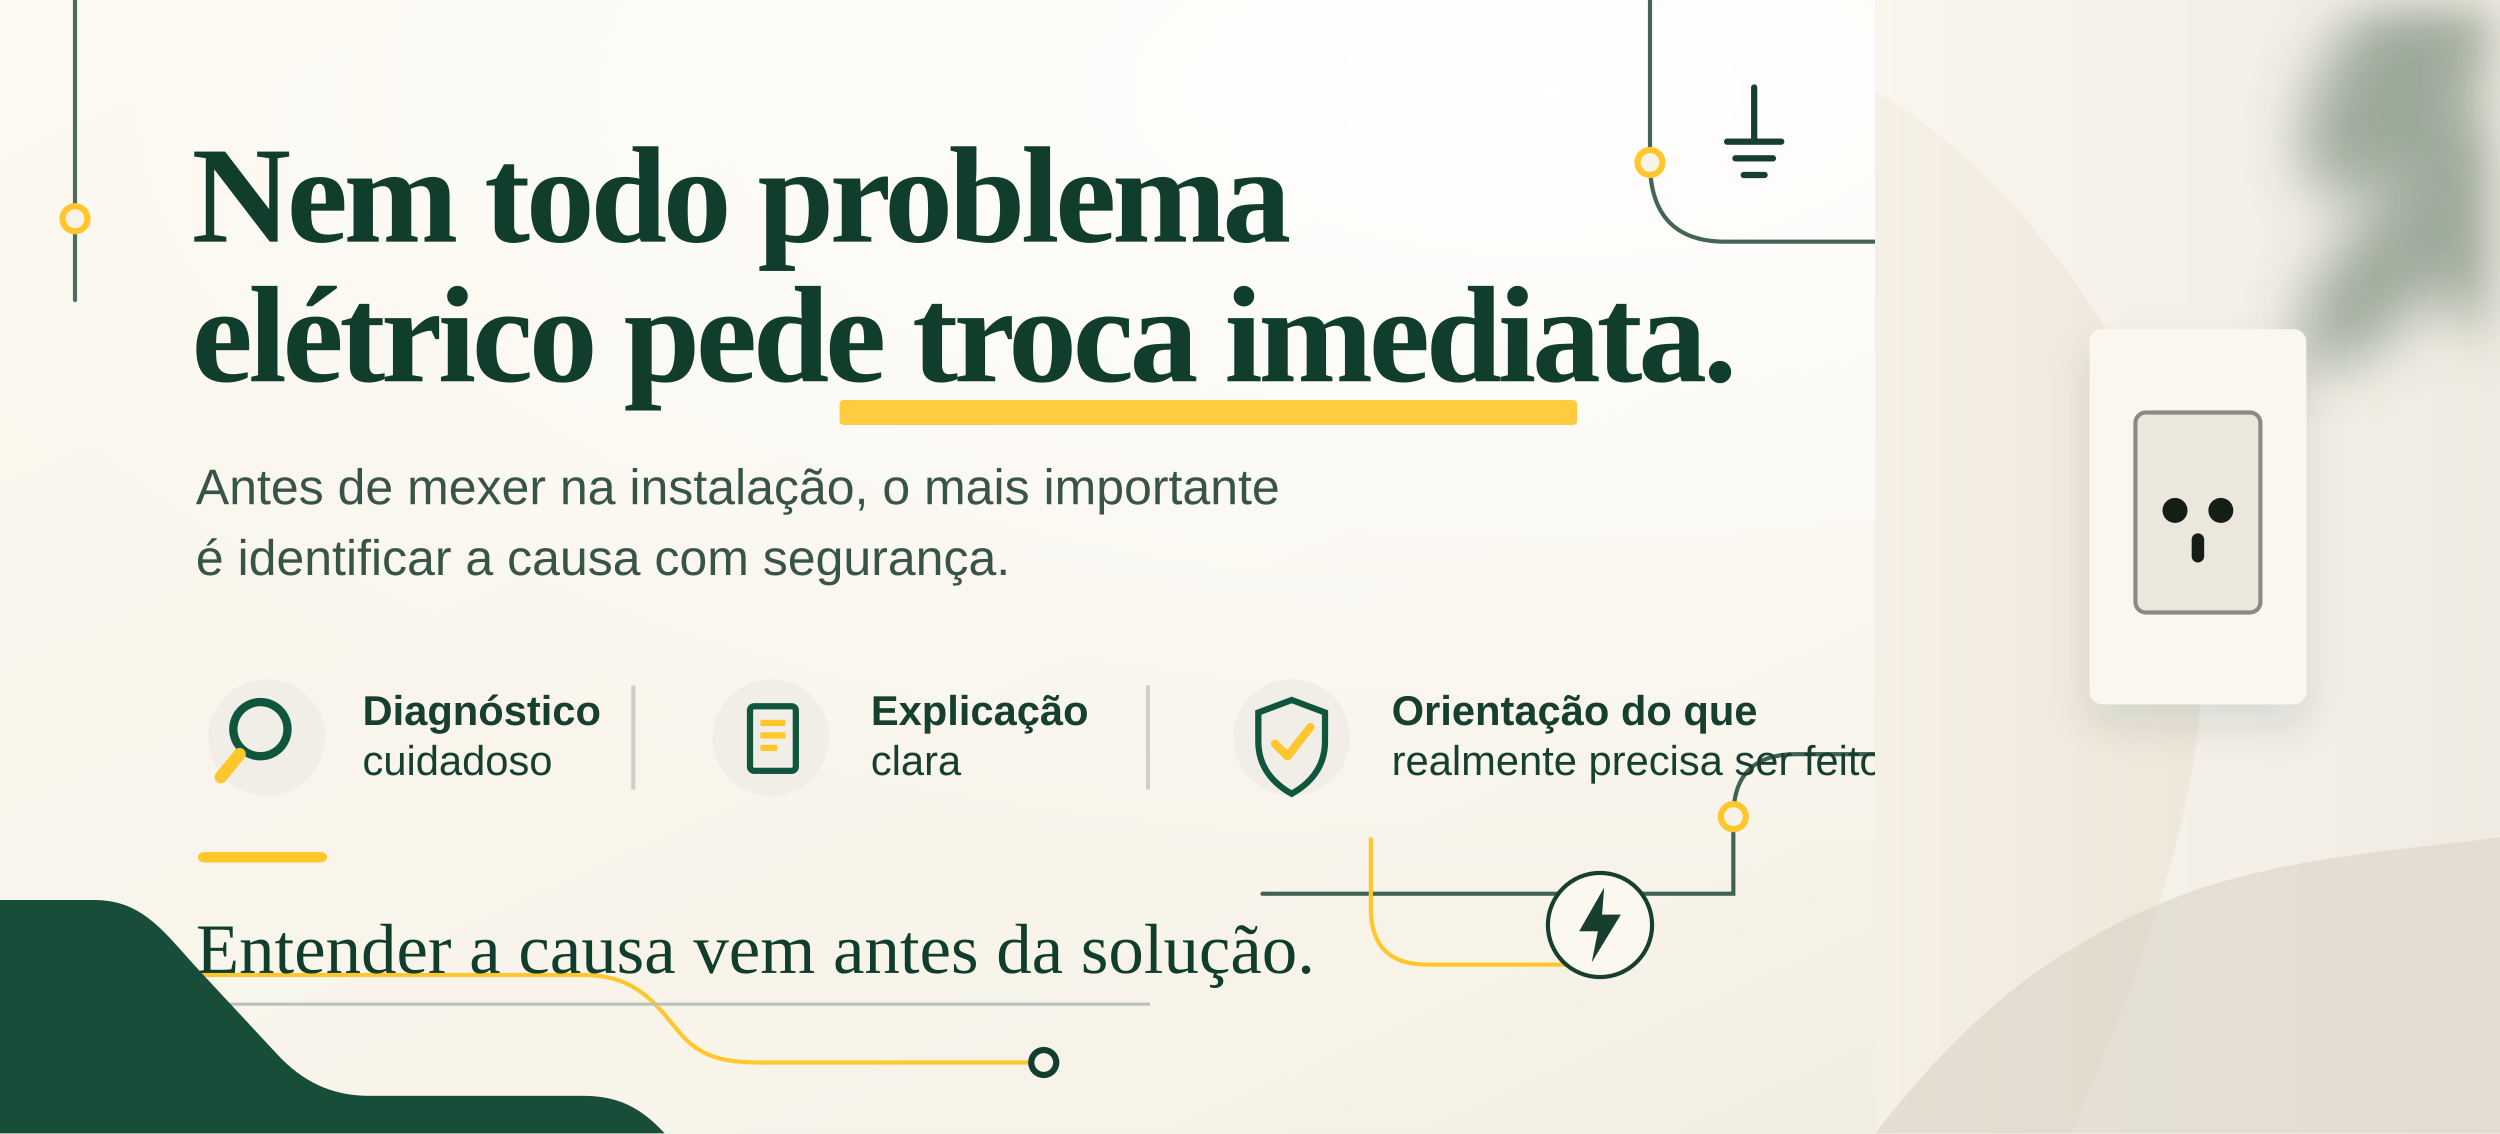
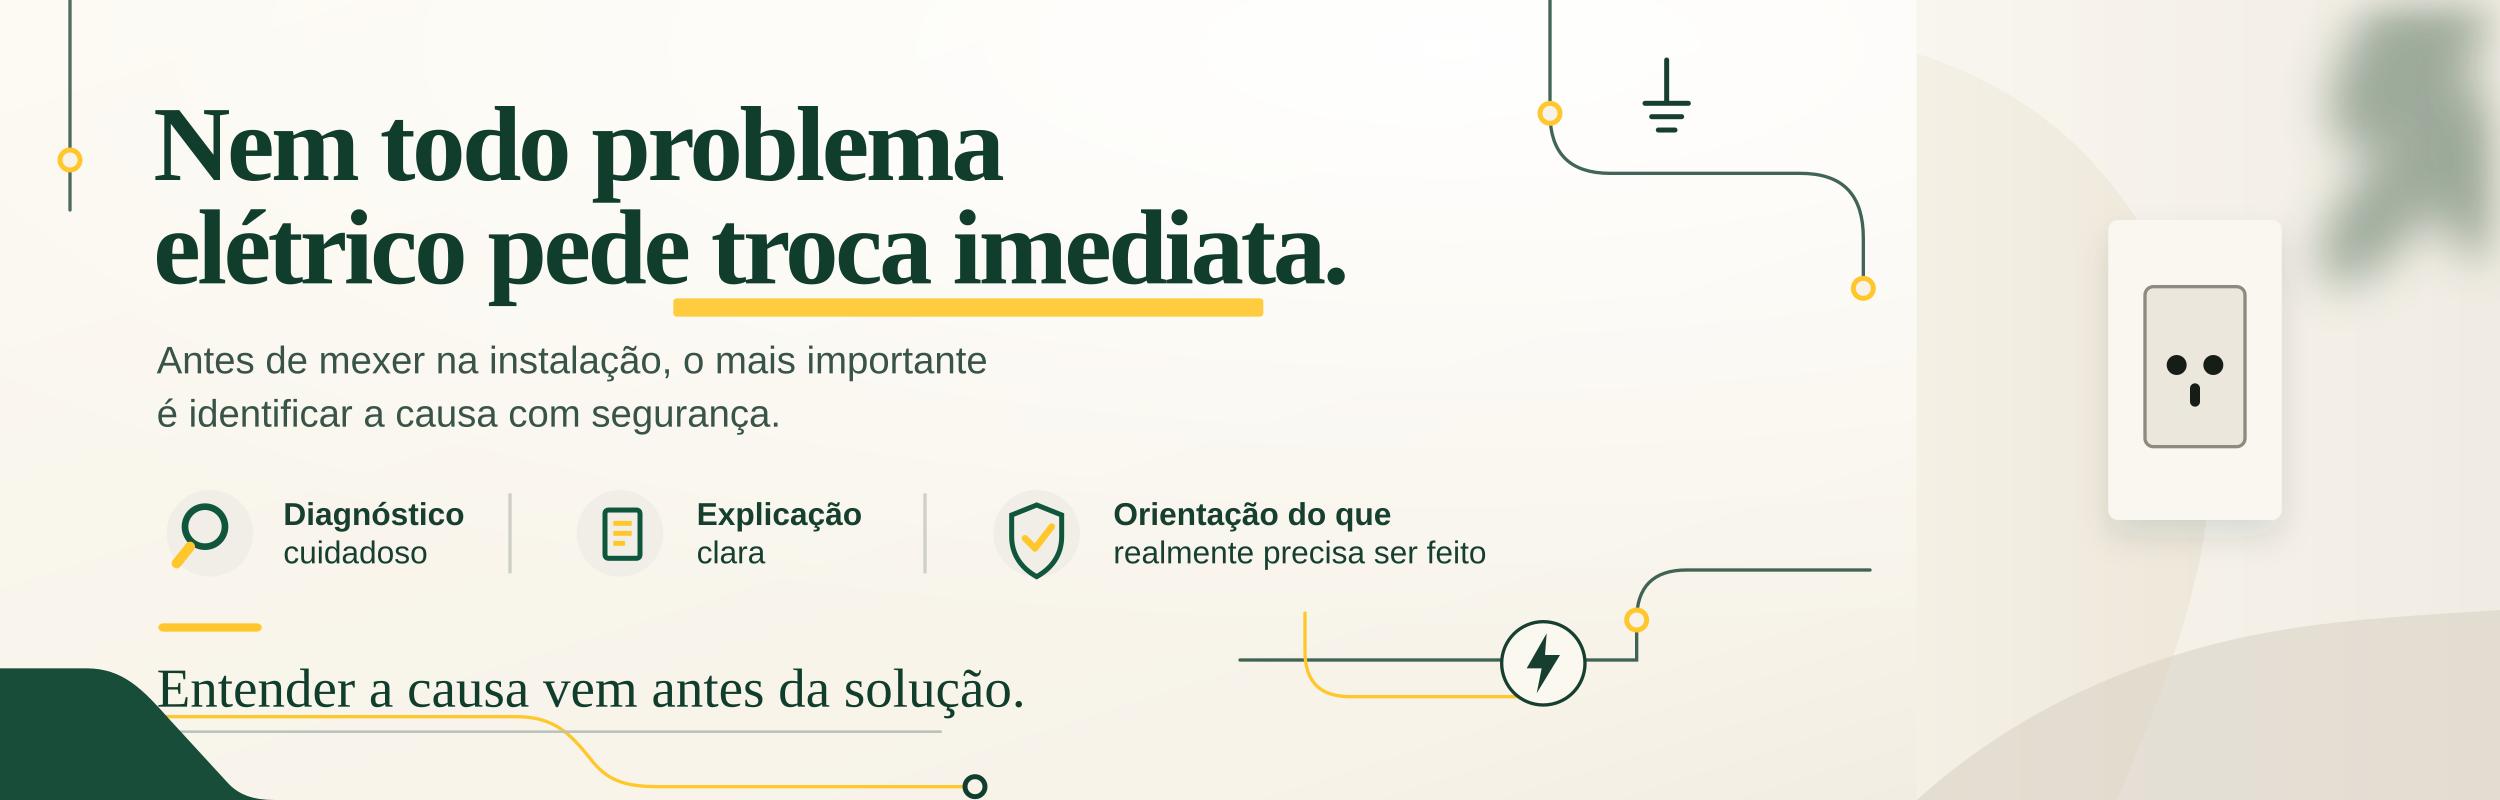
- <svg xmlns="http://www.w3.org/2000/svg" viewBox="0 0 1200 544" role="img" aria-labelledby="title desc">
+ <svg xmlns="http://www.w3.org/2000/svg" viewBox="0 0 1500 480" role="img" aria-labelledby="title desc">
  <defs>
    <linearGradient id="bg" x1="0" x2="1" y1="0" y2="1">
      <stop offset="0" stop-color="#fbf8ef" />
-       <stop offset="0.72" stop-color="#f7f3e9" />
+       <stop offset="0.74" stop-color="#f7f3e9" />
      <stop offset="1" stop-color="#eee8dc" />
    </linearGradient>
-     <radialGradient id="light" cx="0.62" cy="0.08" r="0.7">
-       <stop offset="0" stop-color="#fff" stop-opacity="0.95" />
+     <radialGradient id="light" cx="0.58" cy="0.06" r="0.75">
+       <stop offset="0" stop-color="#fff" stop-opacity=".96" />
      <stop offset="1" stop-color="#fff" stop-opacity="0" />
    </radialGradient>
    <linearGradient id="wall" x1="0" x2="1">
      <stop offset="0" stop-color="#f5f0e5" />
      <stop offset="1" stop-color="#e7dfd0" />
    </linearGradient>
    <filter id="shadow" x="-30%" y="-30%" width="160%" height="160%">
-       <feDropShadow dx="0" dy="10" stdDeviation="10" flood-color="#123e2f" flood-opacity="0.12" />
+       <feDropShadow dx="0" dy="10" stdDeviation="10" flood-color="#123e2f" flood-opacity=".12" />
    </filter>
    <filter id="blur">
      <feGaussianBlur stdDeviation="14" />
    </filter>
  </defs>
-   <rect width="1200" height="544" fill="url(#bg)" />
-   <rect width="1200" height="544" fill="url(#light)" />
+   <rect width="1500" height="480" fill="url(#bg)" />
+   <rect width="1500" height="480" fill="url(#light)" />
  <g fill="none" stroke="#123e2f" stroke-width="2" stroke-linecap="round">
-     <path d="M36 0v144" opacity=".75" />
-     <path d="M792 0v78c0 25 12 38 36 38h72c26 0 38 13 38 39v42" opacity=".8" />
-     <path d="M948 362h-86c-20 0-30 10-30 30v37H606" opacity=".8" />
+     <path d="M42 0v126" opacity=".75" />
+     <path d="M930 0v68c0 24 12 36 36 36h114c26 0 38 13 38 39v30" opacity=".8" />
+     <path d="M1122 342h-110c-20 0-30 10-30 30v24H744" opacity=".8" />
  </g>
  <g fill="#f8f3e9" stroke="#ffc72b" stroke-width="3">
-     <circle cx="36" cy="105" r="6" />
-     <circle cx="792" cy="78" r="6" />
-     <circle cx="938" cy="197" r="6" />
-     <circle cx="832" cy="392" r="6" />
+     <circle cx="42" cy="96" r="6" />
+     <circle cx="930" cy="68" r="6" />
+     <circle cx="1118" cy="173" r="6" />
+     <circle cx="982" cy="372" r="6" />
  </g>
  <g fill="none" stroke="#ffc72b" stroke-width="2">
-     <path d="M0 468h280c22 0 32 10 44 25 10 13 20 17 41 17h136" />
-     <path d="M778 463h-93c-18 0-27-9-27-27v-34" />
+     <path d="M0 430h310c22 0 32 10 44 25 10 13 20 17 41 17h190" />
+     <path d="M918 418h-108c-18 0-27-9-27-27v-24" />
  </g>
  <g fill="#f8f3e9" stroke="#123e2f" stroke-width="3">
-     <circle cx="501" cy="510" r="6" />
+     <circle cx="585" cy="472" r="6" />
  </g>
  <g fill="#103d2c">
-     <text x="92" y="116" font-family="Georgia, 'Times New Roman', serif" font-size="66" font-weight="700" letter-spacing="-2">Nem todo problema</text>
-     <text x="92" y="183" font-family="Georgia, 'Times New Roman', serif" font-size="66" font-weight="700" letter-spacing="-2">elétrico pede troca imediata.</text>
+     <text x="92" y="108" font-family="Georgia, 'Times New Roman', serif" font-size="64" font-weight="700" letter-spacing="-2">Nem todo problema</text>
+     <text x="92" y="170" font-family="Georgia, 'Times New Roman', serif" font-size="64" font-weight="700" letter-spacing="-2">elétrico pede troca imediata.</text>
  </g>
-   <rect x="403" y="192" width="354" height="12" rx="2" fill="#ffc72b" opacity=".9" />
-   <text x="94" y="242" fill="#385448" font-family="Arial, Helvetica, sans-serif" font-size="24">Antes de mexer na instalação, o mais importante</text>
-   <text x="94" y="276" fill="#385448" font-family="Arial, Helvetica, sans-serif" font-size="24">é identificar a causa com segurança.</text>
+   <rect x="404" y="179" width="354" height="11" rx="2" fill="#ffc72b" opacity=".9" />
+   <text x="94" y="224" fill="#385448" font-family="Arial, Helvetica, sans-serif" font-size="23">Antes de mexer na instalação, o mais importante</text>
+   <text x="94" y="256" fill="#385448" font-family="Arial, Helvetica, sans-serif" font-size="23">é identificar a causa com segurança.</text>
  <g font-family="Arial, Helvetica, sans-serif" fill="#173f30">
-     <g transform="translate(100 326)">
-       <circle cx="28" cy="28" r="28" fill="#f0eee7" />
-       <circle cx="25" cy="24" r="13" fill="none" stroke="#0f563c" stroke-width="4" />
-       <path d="M15 36 6 47" stroke="#ffc72b" stroke-width="6" stroke-linecap="round" />
-       <text x="74" y="22" font-size="20" font-weight="700">Diagnóstico</text>
-       <text x="74" y="46" font-size="20">cuidadoso</text>
+     <g transform="translate(100 294)">
+       <circle cx="26" cy="26" r="26" fill="#f0eee7" />
+       <circle cx="23" cy="22" r="12" fill="none" stroke="#0f563c" stroke-width="4" />
+       <path d="M14 34 6 44" stroke="#ffc72b" stroke-width="6" stroke-linecap="round" />
+       <text x="70" y="21" font-size="19" font-weight="700">Diagnóstico</text>
+       <text x="70" y="44" font-size="19">cuidadoso</text>
    </g>
-     <line x1="304" y1="329" x2="304" y2="379" stroke="#cfcfc8" stroke-width="2" />
-     <g transform="translate(342 326)">
-       <circle cx="28" cy="28" r="28" fill="#f0eee7" />
-       <rect x="18" y="13" width="22" height="31" rx="2" fill="none" stroke="#0f563c" stroke-width="3" />
-       <path d="M23 21h12M23 27h12M23 33h8" stroke="#ffc72b" stroke-width="3" />
-       <text x="76" y="22" font-size="20" font-weight="700">Explicação</text>
-       <text x="76" y="46" font-size="20">clara</text>
+     <line x1="306" y1="296" x2="306" y2="344" stroke="#cfcfc8" stroke-width="2" />
+     <g transform="translate(346 294)">
+       <circle cx="26" cy="26" r="26" fill="#f0eee7" />
+       <rect x="17" y="12" width="21" height="29" rx="2" fill="none" stroke="#0f563c" stroke-width="3" />
+       <path d="M22 20h11M22 26h11M22 32h7" stroke="#ffc72b" stroke-width="3" />
+       <text x="72" y="21" font-size="19" font-weight="700">Explicação</text>
+       <text x="72" y="44" font-size="19">clara</text>
    </g>
-     <line x1="551" y1="329" x2="551" y2="379" stroke="#cfcfc8" stroke-width="2" />
-     <g transform="translate(592 326)">
-       <circle cx="28" cy="28" r="28" fill="#f0eee7" />
-       <path d="M28 10 44 16v14c0 12-7 20-16 25-9-5-16-13-16-25V16z" fill="none" stroke="#0f563c" stroke-width="3" />
-       <path d="m20 31 6 6 11-14" fill="none" stroke="#ffc72b" stroke-width="4" stroke-linecap="round" stroke-linejoin="round" />
-       <text x="76" y="22" font-size="20" font-weight="700">Orientação do que</text>
-       <text x="76" y="46" font-size="20">realmente precisa ser feito</text>
+     <line x1="555" y1="296" x2="555" y2="344" stroke="#cfcfc8" stroke-width="2" />
+     <g transform="translate(596 294)">
+       <circle cx="26" cy="26" r="26" fill="#f0eee7" />
+       <path d="M26 9 41 15v13c0 11-6 19-15 24-9-5-15-13-15-24V15z" fill="none" stroke="#0f563c" stroke-width="3" />
+       <path d="m19 29 6 6 10-13" fill="none" stroke="#ffc72b" stroke-width="4" stroke-linecap="round" stroke-linejoin="round" />
+       <text x="72" y="21" font-size="19" font-weight="700">Orientação do que</text>
+       <text x="72" y="44" font-size="19">realmente precisa ser feito</text>
    </g>
  </g>
-   <rect x="95" y="409" width="62" height="5" rx="3" fill="#ffc72b" />
-   <text x="94" y="467" fill="#103d2c" font-family="Georgia, 'Times New Roman', serif" font-size="34">Entender a causa vem antes da solução.</text>
-   <line x1="94" y1="482" x2="552" y2="482" stroke="#b9c1bb" stroke-width="1.5" />
-   <path d="M0 432h45c22 0 32 13 48 31l40 43c12 13 26 20 44 20h103c17 0 28 6 39 18H0z" fill="#174d39" />
-   <g transform="translate(900 0)">
-     <rect width="300" height="544" fill="url(#wall)" />
-     <path d="M0 0h300v544H94c27-61 46-115 56-163 17-80 1-160-33-214C83 112 43 68 0 44z" fill="#fff" opacity=".38" />
+   <rect x="95" y="374" width="62" height="5" rx="3" fill="#ffc72b" />
+   <text x="94" y="424" fill="#103d2c" font-family="Georgia, 'Times New Roman', serif" font-size="33">Entender a causa vem antes da solução.</text>
+   <line x1="94" y1="439" x2="565" y2="439" stroke="#b9c1bb" stroke-width="1.5" />
+   <path d="M0 401h52c22 0 34 13 50 31l34 37c7 8 16 11 29 11H0z" fill="#174d39" />
+   <g transform="translate(1150 0)">
+     <rect width="350" height="480" fill="url(#wall)" />
+     <path d="M0 0h350v480H120c24-54 41-102 50-145 15-72 1-143-30-191C110 94 70 55 0 32z" fill="#fff" opacity=".40" />
    <g opacity=".45" filter="url(#blur)" fill="#35583f">
-       <ellipse cx="254" cy="34" rx="34" ry="70" transform="rotate(35 254 34)" />
-       <ellipse cx="286" cy="104" rx="28" ry="62" transform="rotate(-20 286 104)" />
-       <ellipse cx="242" cy="132" rx="23" ry="55" transform="rotate(38 242 132)" />
+       <ellipse cx="297" cy="30" rx="34" ry="70" transform="rotate(35 297 30)" />
+       <ellipse cx="327" cy="96" rx="28" ry="62" transform="rotate(-20 327 96)" />
+       <ellipse cx="280" cy="125" rx="23" ry="55" transform="rotate(38 280 125)" />
    </g>
-     <g filter="url(#shadow)" transform="translate(103 158)">
+     <g filter="url(#shadow)" transform="translate(115 132)">
      <rect x="0" y="0" width="104" height="180" rx="6" fill="#f9f7f0" />
      <rect x="22" y="40" width="60" height="96" rx="5" fill="#ebe7dc" stroke="#8f8a7f" stroke-width="2" />
      <circle cx="41" cy="87" r="6" fill="#171b18" />
      <circle cx="63" cy="87" r="6" fill="#171b18" />
      <rect x="49" y="98" width="6" height="14" rx="3" fill="#171b18" />
    </g>
-     <path d="M0 402h300v142H0c24-31 50-58 77-77 34-24 70-40 106-48 37-9 76-12 117-17z" fill="#d7d0c3" opacity=".55" />
+     <path d="M0 366h350v114H0c28-25 59-46 92-62 41-20 84-33 127-40 42-7 86-9 131-12z" fill="#d7d0c3" opacity=".55" />
  </g>
-   <g transform="translate(828 42)" fill="none" stroke="#173f30" stroke-width="3" stroke-linecap="round">
+   <g transform="translate(986 36)" fill="none" stroke="#173f30" stroke-width="3" stroke-linecap="round">
    <path d="M14 0v26M1 26h26M5 34h18M9 42h10" />
  </g>
-   <g transform="translate(742 418)">
+   <g transform="translate(900 372)">
    <circle cx="26" cy="26" r="25" fill="#fbf8ef" stroke="#173f30" stroke-width="2" />
    <path d="m28 8-12 21h9l-3 15 14-23h-9z" fill="#173f30" />
  </g>
</svg>
